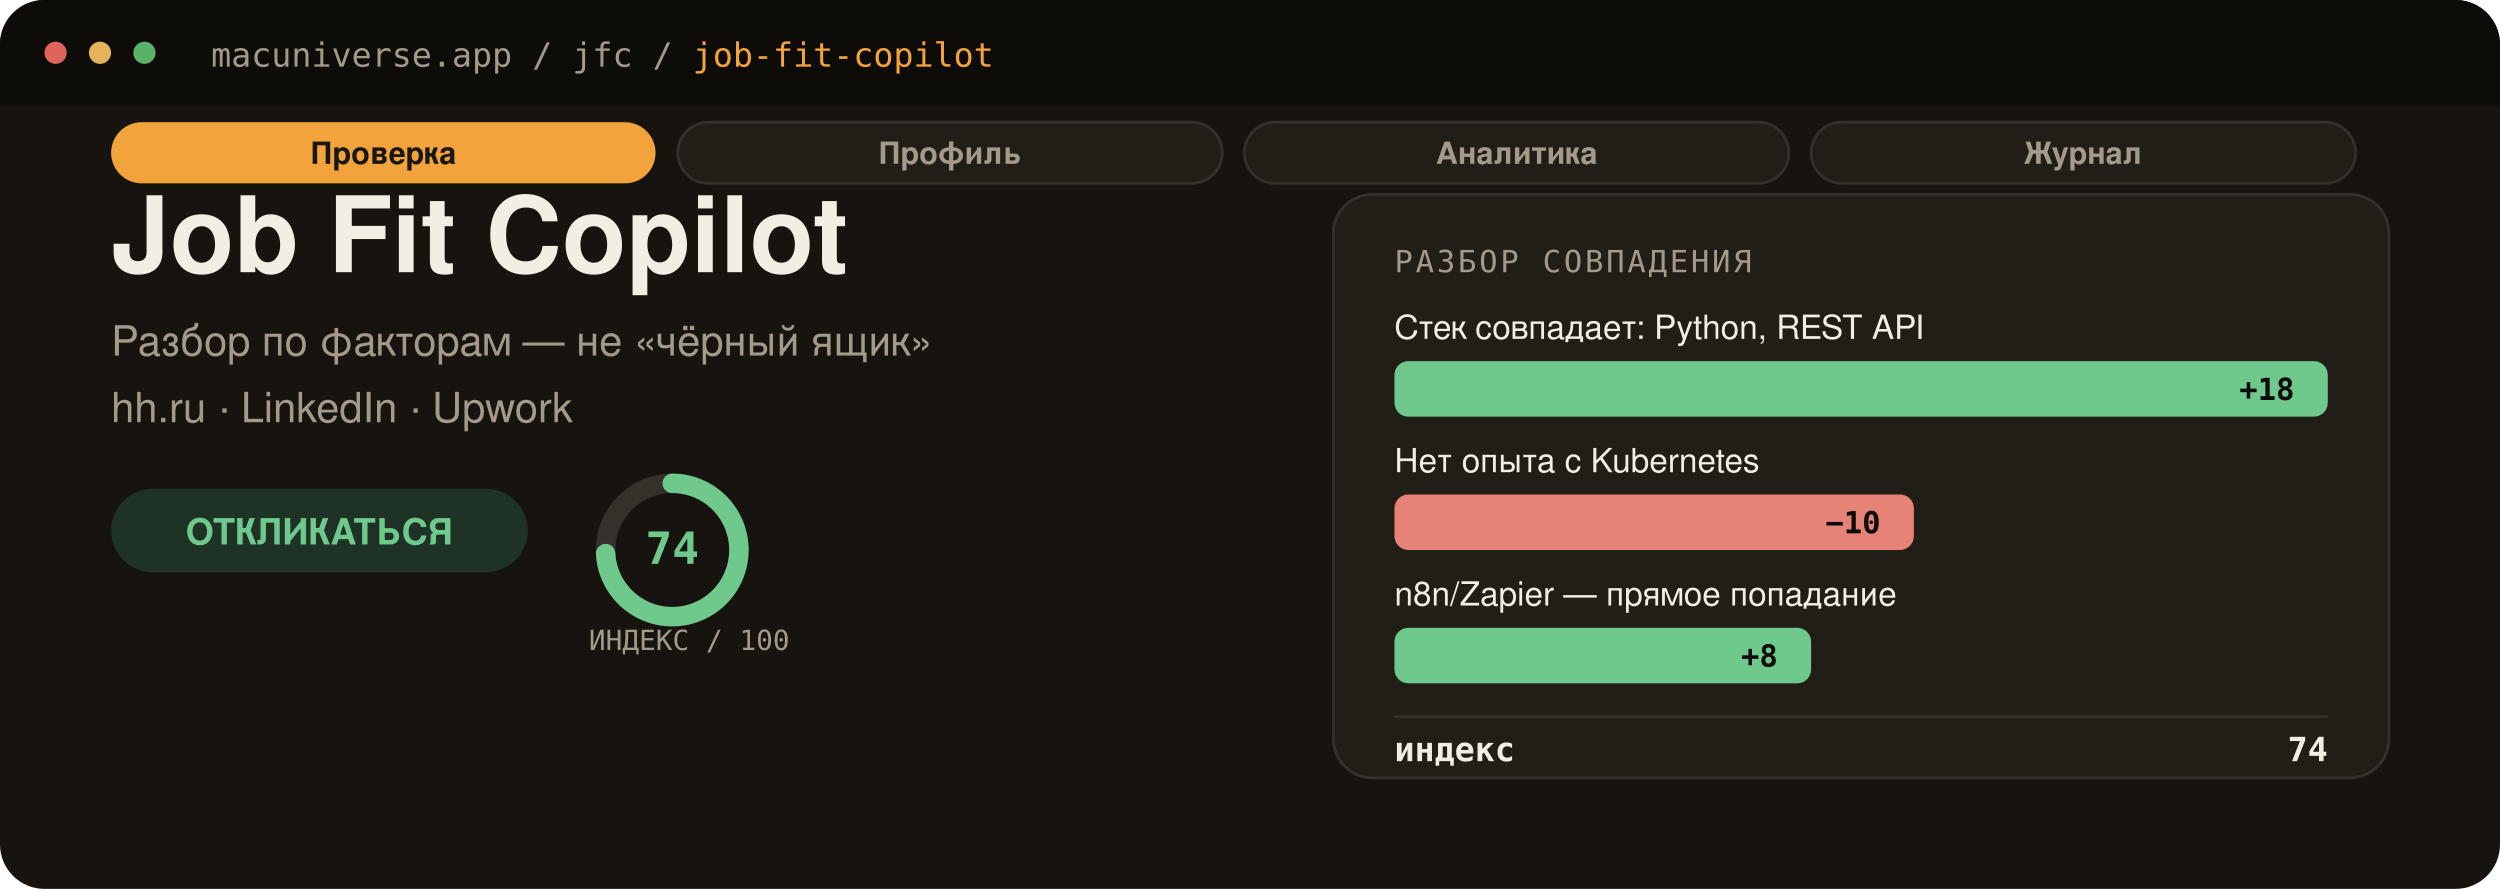
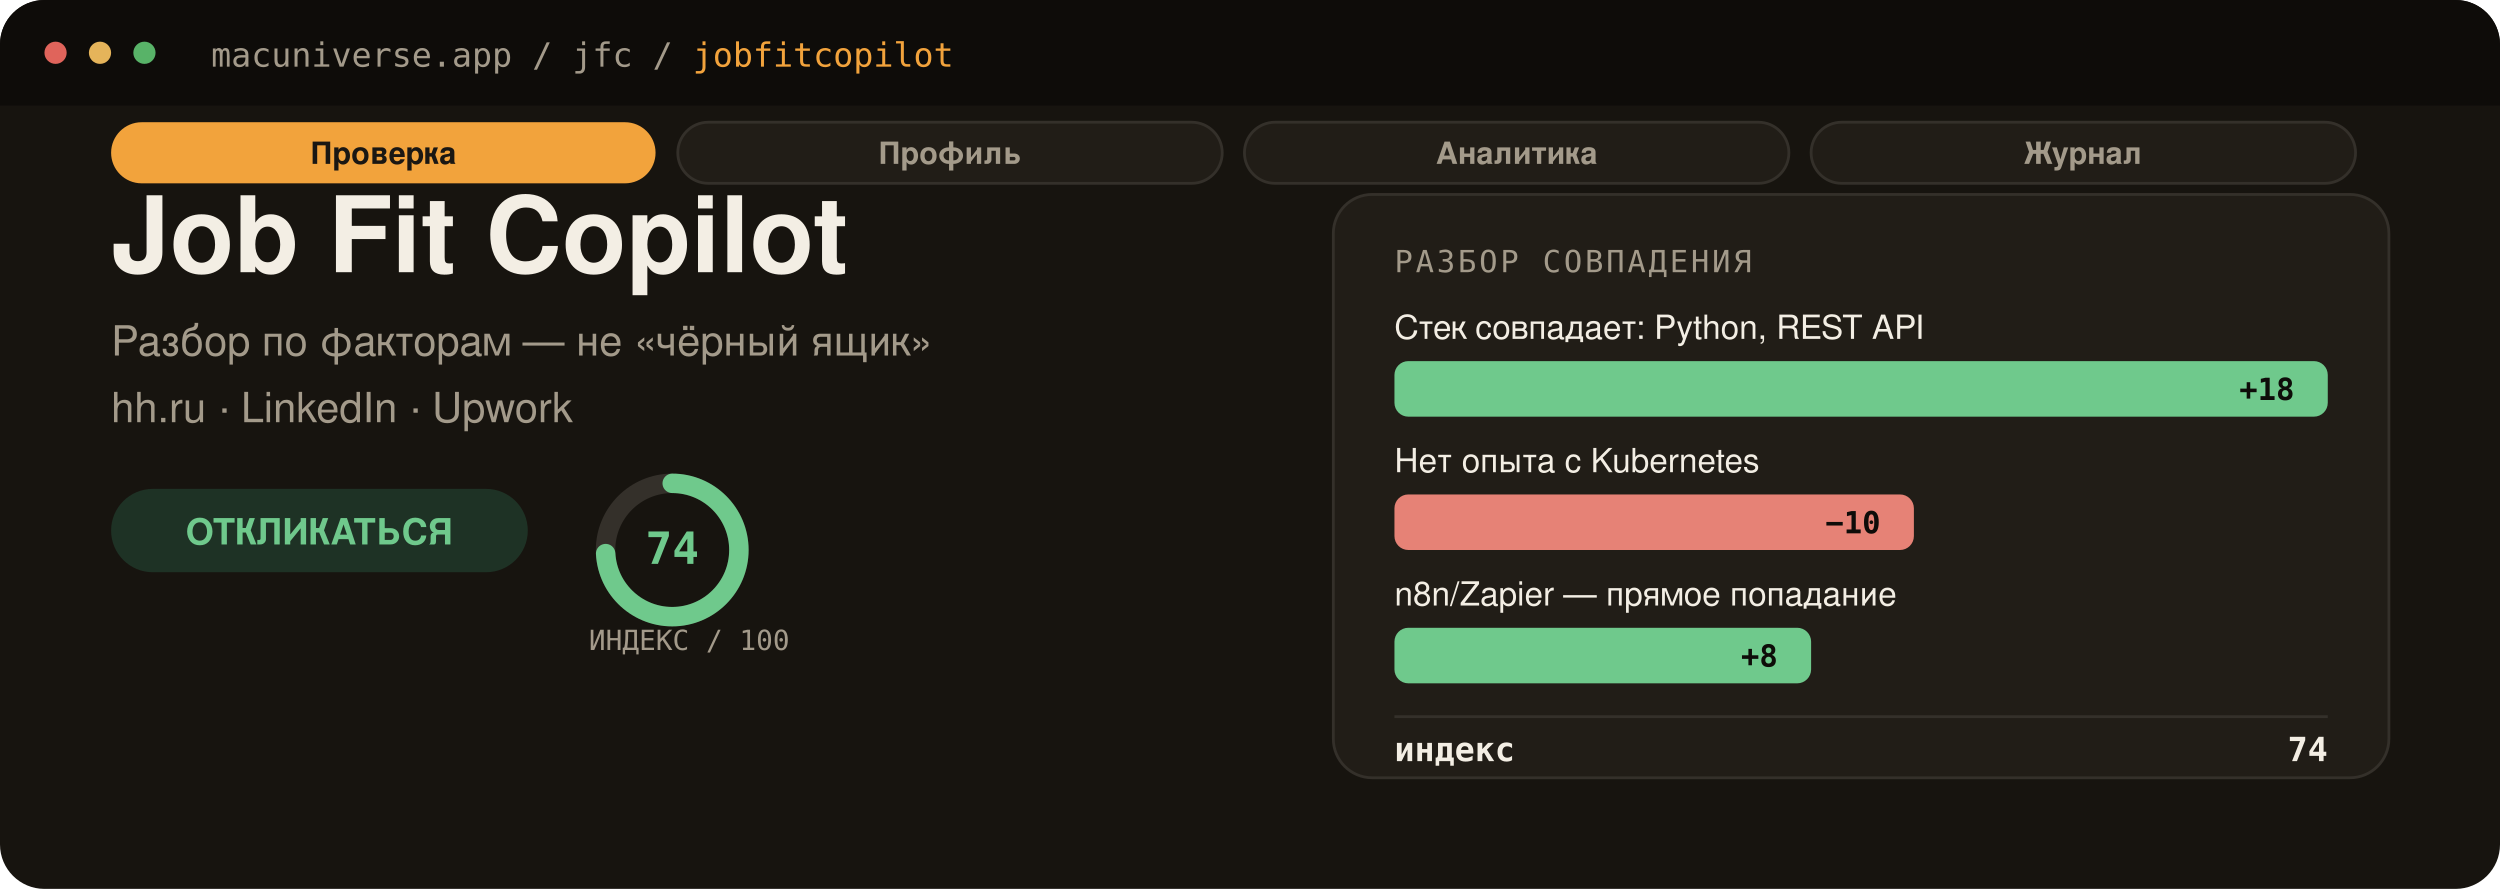
<svg xmlns="http://www.w3.org/2000/svg" width="900" height="320" viewBox="0 0 900 320" role="img" aria-label="Job Fit Copilot — прозрачный разбор совпадения вакансии по факторам">
  <defs>
    <clipPath id="jfcd-round">
      <rect x="0" y="0" width="900" height="320" rx="16" />
    </clipPath>
  </defs>
  <g clip-path="url(#jfcd-round)">
    <rect x="0" y="0" width="900" height="320" fill="#17140F" />
    <rect x="0" y="0" width="900" height="38" fill="#0E0C09" />
    <circle cx="20" cy="19" r="4" fill="#E0645B" />
    <circle cx="36" cy="19" r="4" fill="#E5B45A" />
    <circle cx="52" cy="19" r="4" fill="#58B368" />
-     <text x="76" y="24" font-family="ui-monospace, 'SFMono-Regular', Consolas, monospace" font-size="12" fill="#A39A8A">macuniverse.app / jfc / <tspan fill="#F2A33C">job-fit-copilot</tspan>
+     <text x="76" y="24" font-family="ui-monospace, 'SFMono-Regular', Consolas, monospace" font-size="12" fill="#A39A8A">macuniverse.app / jfc / <tspan fill="#F2A33C">jobfitcopilot</tspan>
    </text>
    <rect x="40" y="44" width="196" height="22" rx="11" fill="#F2A33C" />
    <text x="138" y="59" text-anchor="middle" font-family="-apple-system, 'Segoe UI', Helvetica, Arial, sans-serif" font-size="11" font-weight="700" fill="#1A1713">Проверка</text>
    <rect x="244" y="44" width="196" height="22" rx="11" fill="#211D17" stroke="#34302A" />
    <text x="342" y="59" text-anchor="middle" font-family="-apple-system, 'Segoe UI', Helvetica, Arial, sans-serif" font-size="11" font-weight="650" fill="#A39A8A">Профиль</text>
    <rect x="448" y="44" width="196" height="22" rx="11" fill="#211D17" stroke="#34302A" />
    <text x="546" y="59" text-anchor="middle" font-family="-apple-system, 'Segoe UI', Helvetica, Arial, sans-serif" font-size="11" font-weight="650" fill="#A39A8A">Аналитика</text>
    <rect x="652" y="44" width="196" height="22" rx="11" fill="#211D17" stroke="#34302A" />
    <text x="750" y="59" text-anchor="middle" font-family="-apple-system, 'Segoe UI', Helvetica, Arial, sans-serif" font-size="11" font-weight="650" fill="#A39A8A">Журнал</text>
    <text x="40" y="98" font-family="-apple-system, 'Segoe UI', Helvetica, Arial, sans-serif" font-size="38" font-weight="800" fill="#F3EEE4">Job Fit Copilot</text>
    <text x="40" y="128" font-family="-apple-system, 'Segoe UI', Helvetica, Arial, sans-serif" font-size="15" fill="#A39A8A">Разбор по факторам — не «чёрный ящик»</text>
    <text x="40" y="152" font-family="-apple-system, 'Segoe UI', Helvetica, Arial, sans-serif" font-size="15" fill="#A39A8A">hh.ru · LinkedIn · Upwork</text>
    <rect x="40" y="176" width="150" height="30" rx="15" fill="#1E3225" />
    <text x="115" y="196" text-anchor="middle" font-family="-apple-system, 'Segoe UI', Helvetica, Arial, sans-serif" font-size="13" font-weight="700" fill="#6FC98C">ОТКЛИКАТЬСЯ</text>
    <g transform="translate(212,168)">
      <circle cx="30" cy="30" r="24" fill="none" stroke="#34302A" stroke-width="7" />
      <circle cx="30" cy="30" r="24" fill="none" stroke="#6FC98C" stroke-width="7" stroke-linecap="round" stroke-dasharray="150.8" stroke-dashoffset="39" transform="rotate(-90 30 30)" />
      <text x="30" y="35" text-anchor="middle" font-family="ui-monospace, Consolas, monospace" font-size="16" font-weight="800" fill="#6FC98C">74</text>
    </g>
    <text x="212" y="234" font-family="ui-monospace, Consolas, monospace" font-size="10" fill="#A39A8A">ИНДЕКС / 100</text>
    <rect x="480" y="70" width="380" height="210" rx="14" fill="#211D17" stroke="#34302A" />
    <text x="502" y="98" font-family="ui-monospace, Consolas, monospace" font-size="11" letter-spacing="1" fill="#A39A8A">РАЗБОР СОВПАДЕНИЯ</text>
    <text x="502" y="122" font-family="-apple-system, 'Segoe UI', Helvetica, Arial, sans-serif" font-size="12" fill="#F3EEE4">Стек совпадает: Python, REST API</text>
    <rect x="502" y="130" width="336" height="20" rx="5" fill="#6FC98C" />
    <text x="826" y="144" text-anchor="end" font-family="ui-monospace, Consolas, monospace" font-size="11" font-weight="800" fill="#0E0C09">+18</text>
    <text x="502" y="170" font-family="-apple-system, 'Segoe UI', Helvetica, Arial, sans-serif" font-size="12" fill="#F3EEE4">Нет опыта с Kubernetes</text>
    <rect x="502" y="178" width="187" height="20" rx="5" fill="#E68276" />
    <text x="677" y="192" text-anchor="end" font-family="ui-monospace, Consolas, monospace" font-size="11" font-weight="800" fill="#0E0C09">−10</text>
    <text x="502" y="218" font-family="-apple-system, 'Segoe UI', Helvetica, Arial, sans-serif" font-size="12" fill="#F3EEE4">n8n/Zapier — прямое попадание</text>
    <rect x="502" y="226" width="150" height="20" rx="5" fill="#6FC98C" />
    <text x="640" y="240" text-anchor="end" font-family="ui-monospace, Consolas, monospace" font-size="11" font-weight="800" fill="#0E0C09">+8</text>
    <line x1="502" y1="258" x2="838" y2="258" stroke="#34302A" />
    <text x="502" y="274" font-family="ui-monospace, Consolas, monospace" font-size="12" font-weight="700" fill="#F3EEE4">индекс</text>
    <text x="838" y="274" text-anchor="end" font-family="ui-monospace, Consolas, monospace" font-size="12" font-weight="700" fill="#F3EEE4">74</text>
  </g>
</svg>
